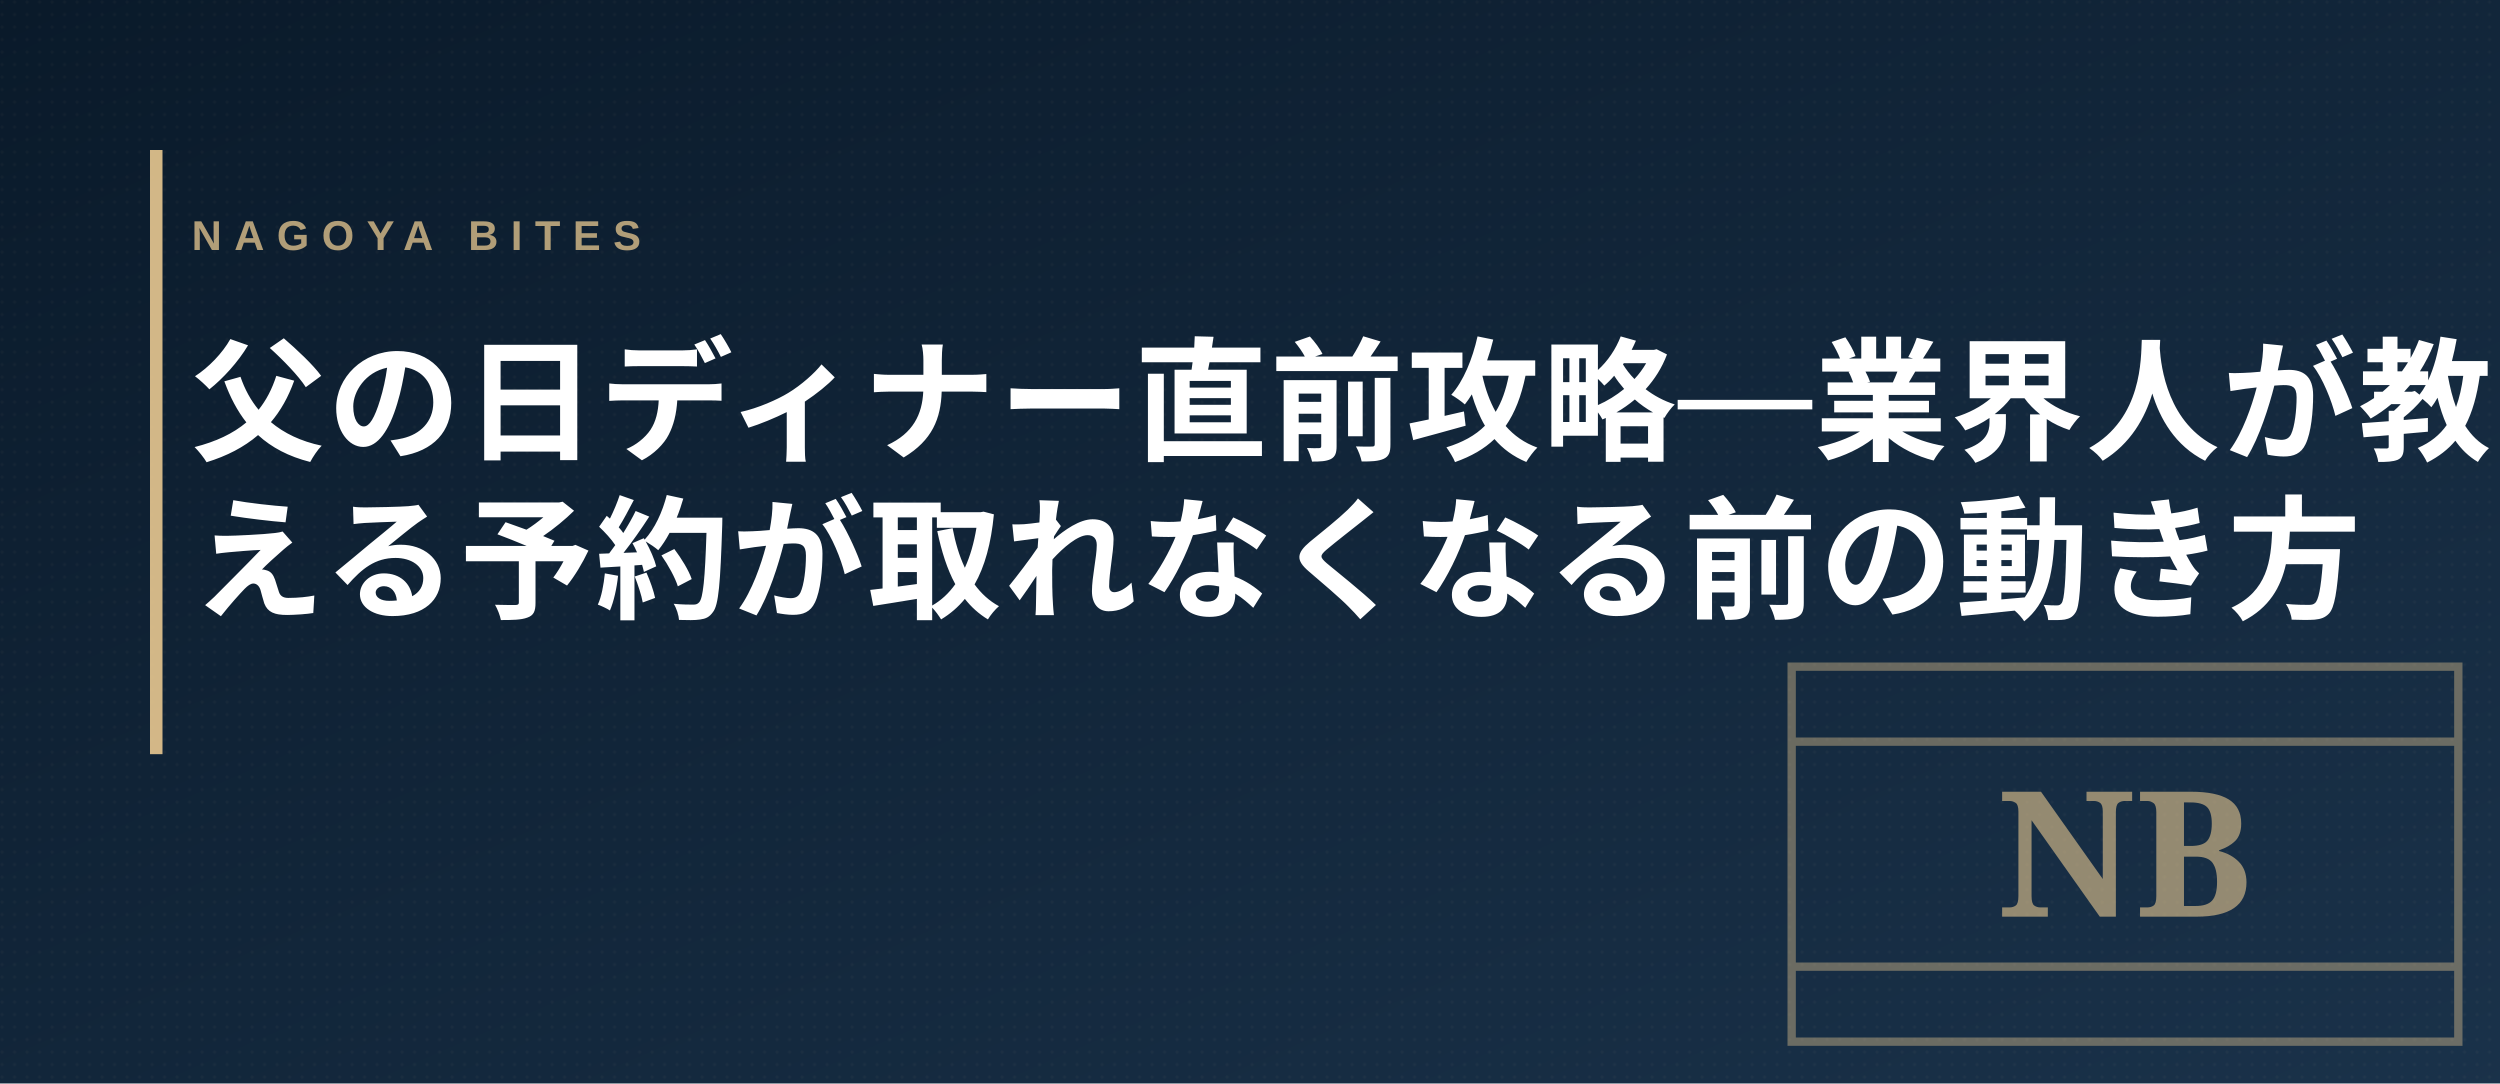
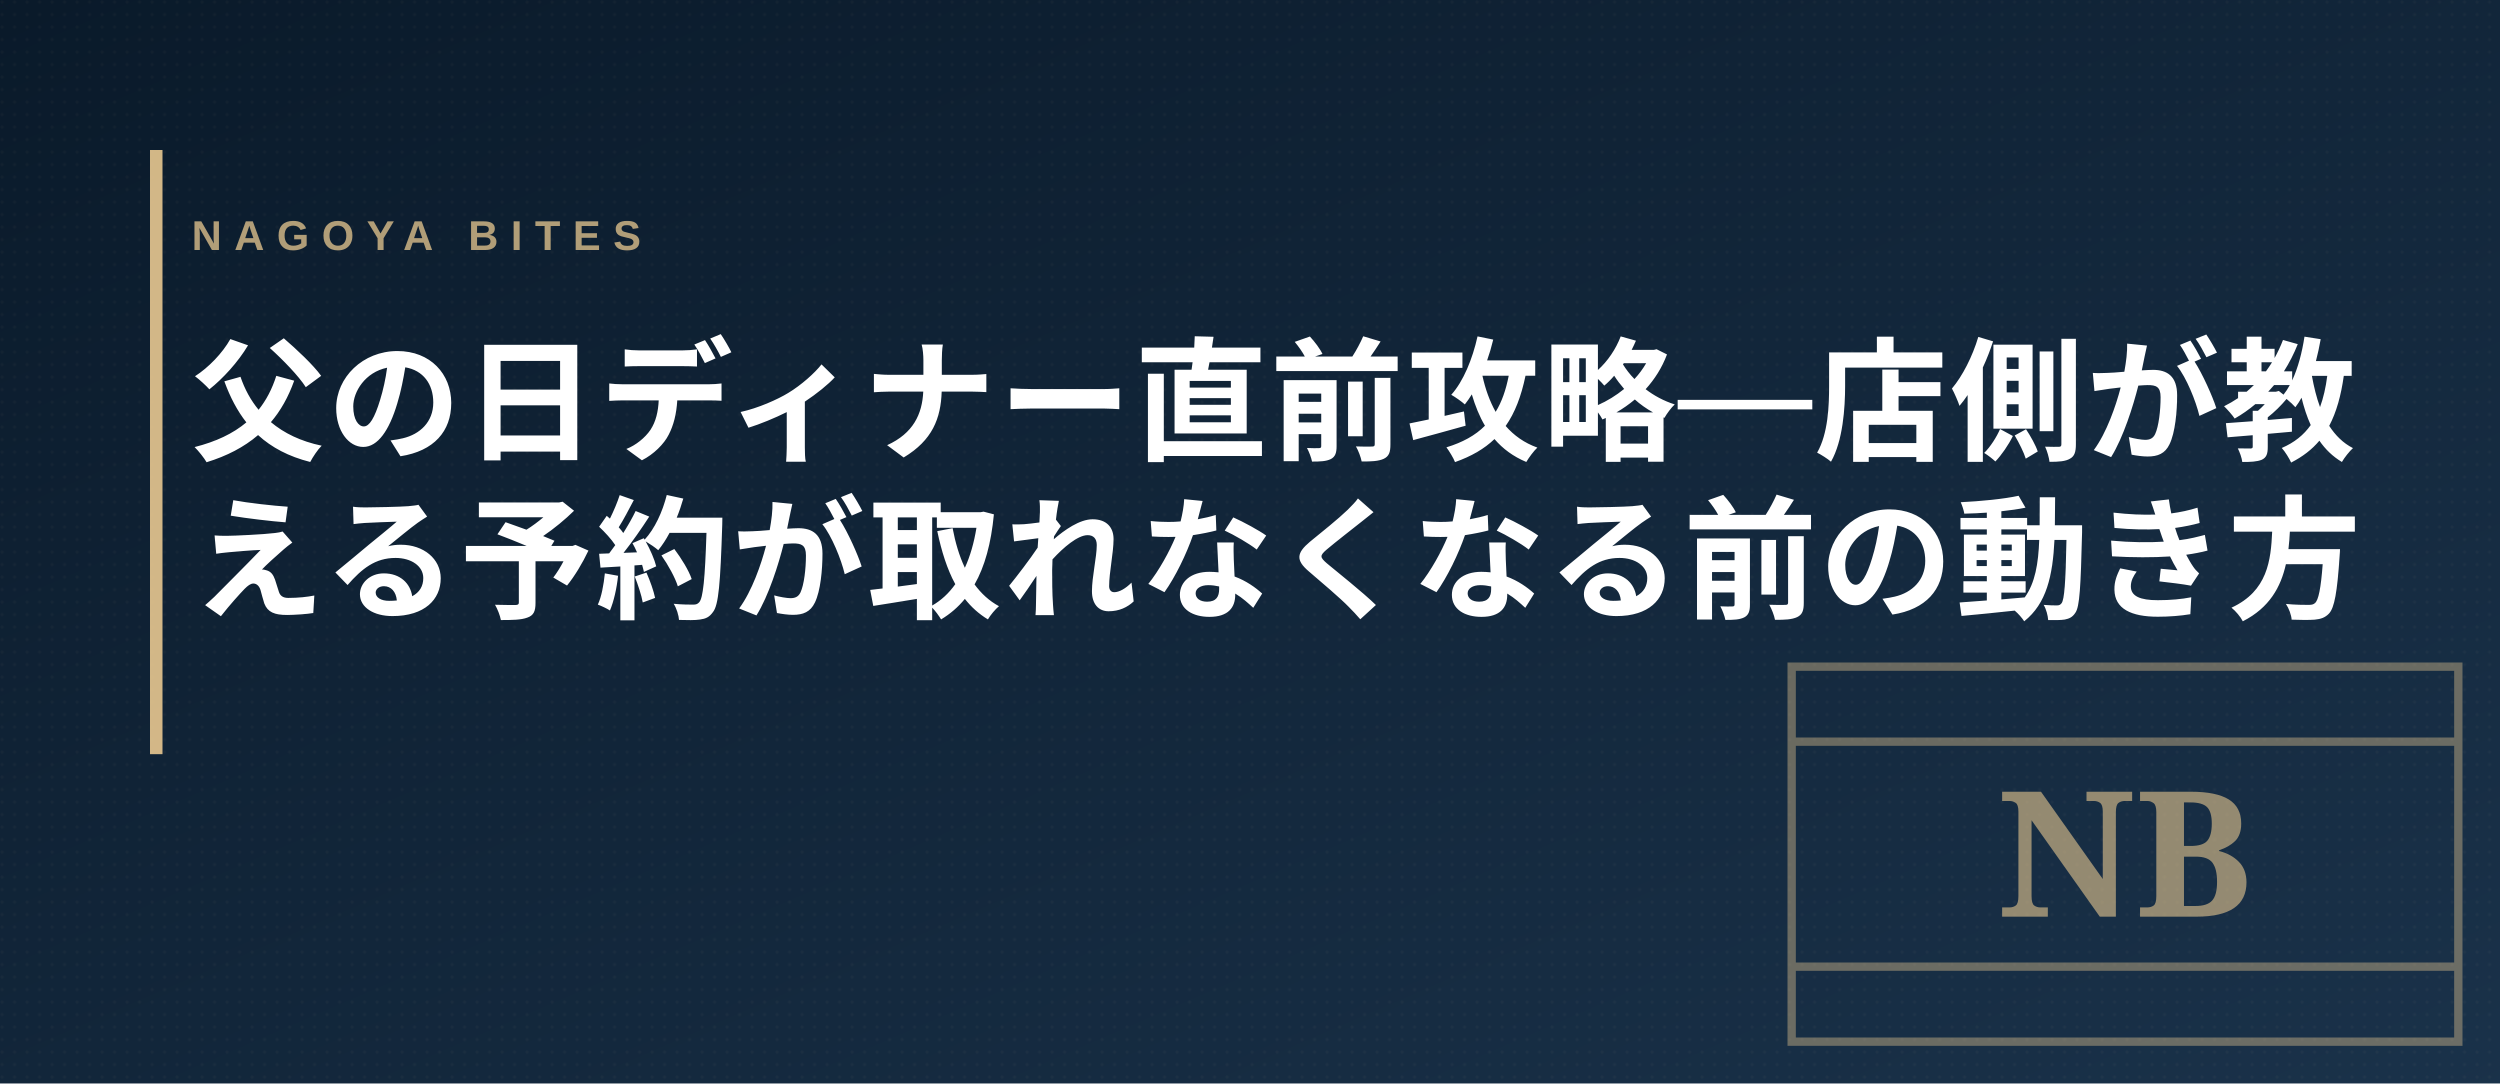
- <svg xmlns="http://www.w3.org/2000/svg" viewBox="0 0 600 260" width="600" height="260" role="img" aria-label="父の日ディナー直前攻略 — 業界人が教える予約が取れなくなる前の動き方">
+ <svg xmlns="http://www.w3.org/2000/svg" viewBox="0 0 600 260" width="600" height="260" role="img" aria-label="父の日ディナー直前攻略 — 店側が教える予約が取れなくなる前の動き方">
  <defs>
    <linearGradient id="bg" x1="0" y1="0" x2="1" y2="1">
      <stop offset="0%" stop-color="#0a1a2a" />
      <stop offset="100%" stop-color="#2a4a6a" />
    </linearGradient>
    <pattern id="grain" width="3" height="3" patternUnits="userSpaceOnUse">
      <rect width="3" height="3" fill="#0a1a2a" />
      <circle cx="0.5" cy="0.5" r="0.4" fill="#e8c890" opacity="0.06" />
    </pattern>
  </defs>
  <rect width="600" height="260" fill="url(#bg)" />
  <rect width="600" height="260" fill="url(#grain)" opacity=".5" />
  <g opacity=".4" fill="none" stroke="#e8c890" stroke-width="2">
    <rect x="430" y="160" width="160" height="90" />
    <line x1="430" y1="178" x2="590" y2="178" />
    <line x1="430" y1="232" x2="590" y2="232" />
  </g>
  <text x="510" y="220" text-anchor="middle" fill="#e8c890" opacity=".6" font-family="'Hiragino Mincho ProN', 'Yu Mincho', serif" font-size="42" font-weight="700">NB</text>
  <rect x="36" y="36" width="3" height="145" fill="#e8c890" opacity=".9" />
-   <text x="46" y="108" fill="#fff" font-family="'Hiragino Mincho ProN','Yu Mincho','Noto Serif JP',serif" font-size="32" font-weight="700" letter-spacing="0.02em">父の日ディナー直前攻略—業界人が教</text>
+   <text x="46" y="108" fill="#fff" font-family="'Hiragino Mincho ProN','Yu Mincho','Noto Serif JP',serif" font-size="32" font-weight="700" letter-spacing="0.02em">父の日ディナー直前攻略—店側が教</text>
  <text x="46" y="146" fill="#fff" font-family="'Hiragino Mincho ProN','Yu Mincho','Noto Serif JP',serif" font-size="32" font-weight="700" letter-spacing="0.02em">える予約が取れなくなる前の動き方</text>
  <text x="46" y="60" fill="#e8c890" opacity=".75" font-family="'Helvetica Neue', Arial, sans-serif" font-size="10" font-weight="700" letter-spacing="0.3em">NAGOYA BITES</text>
</svg>
